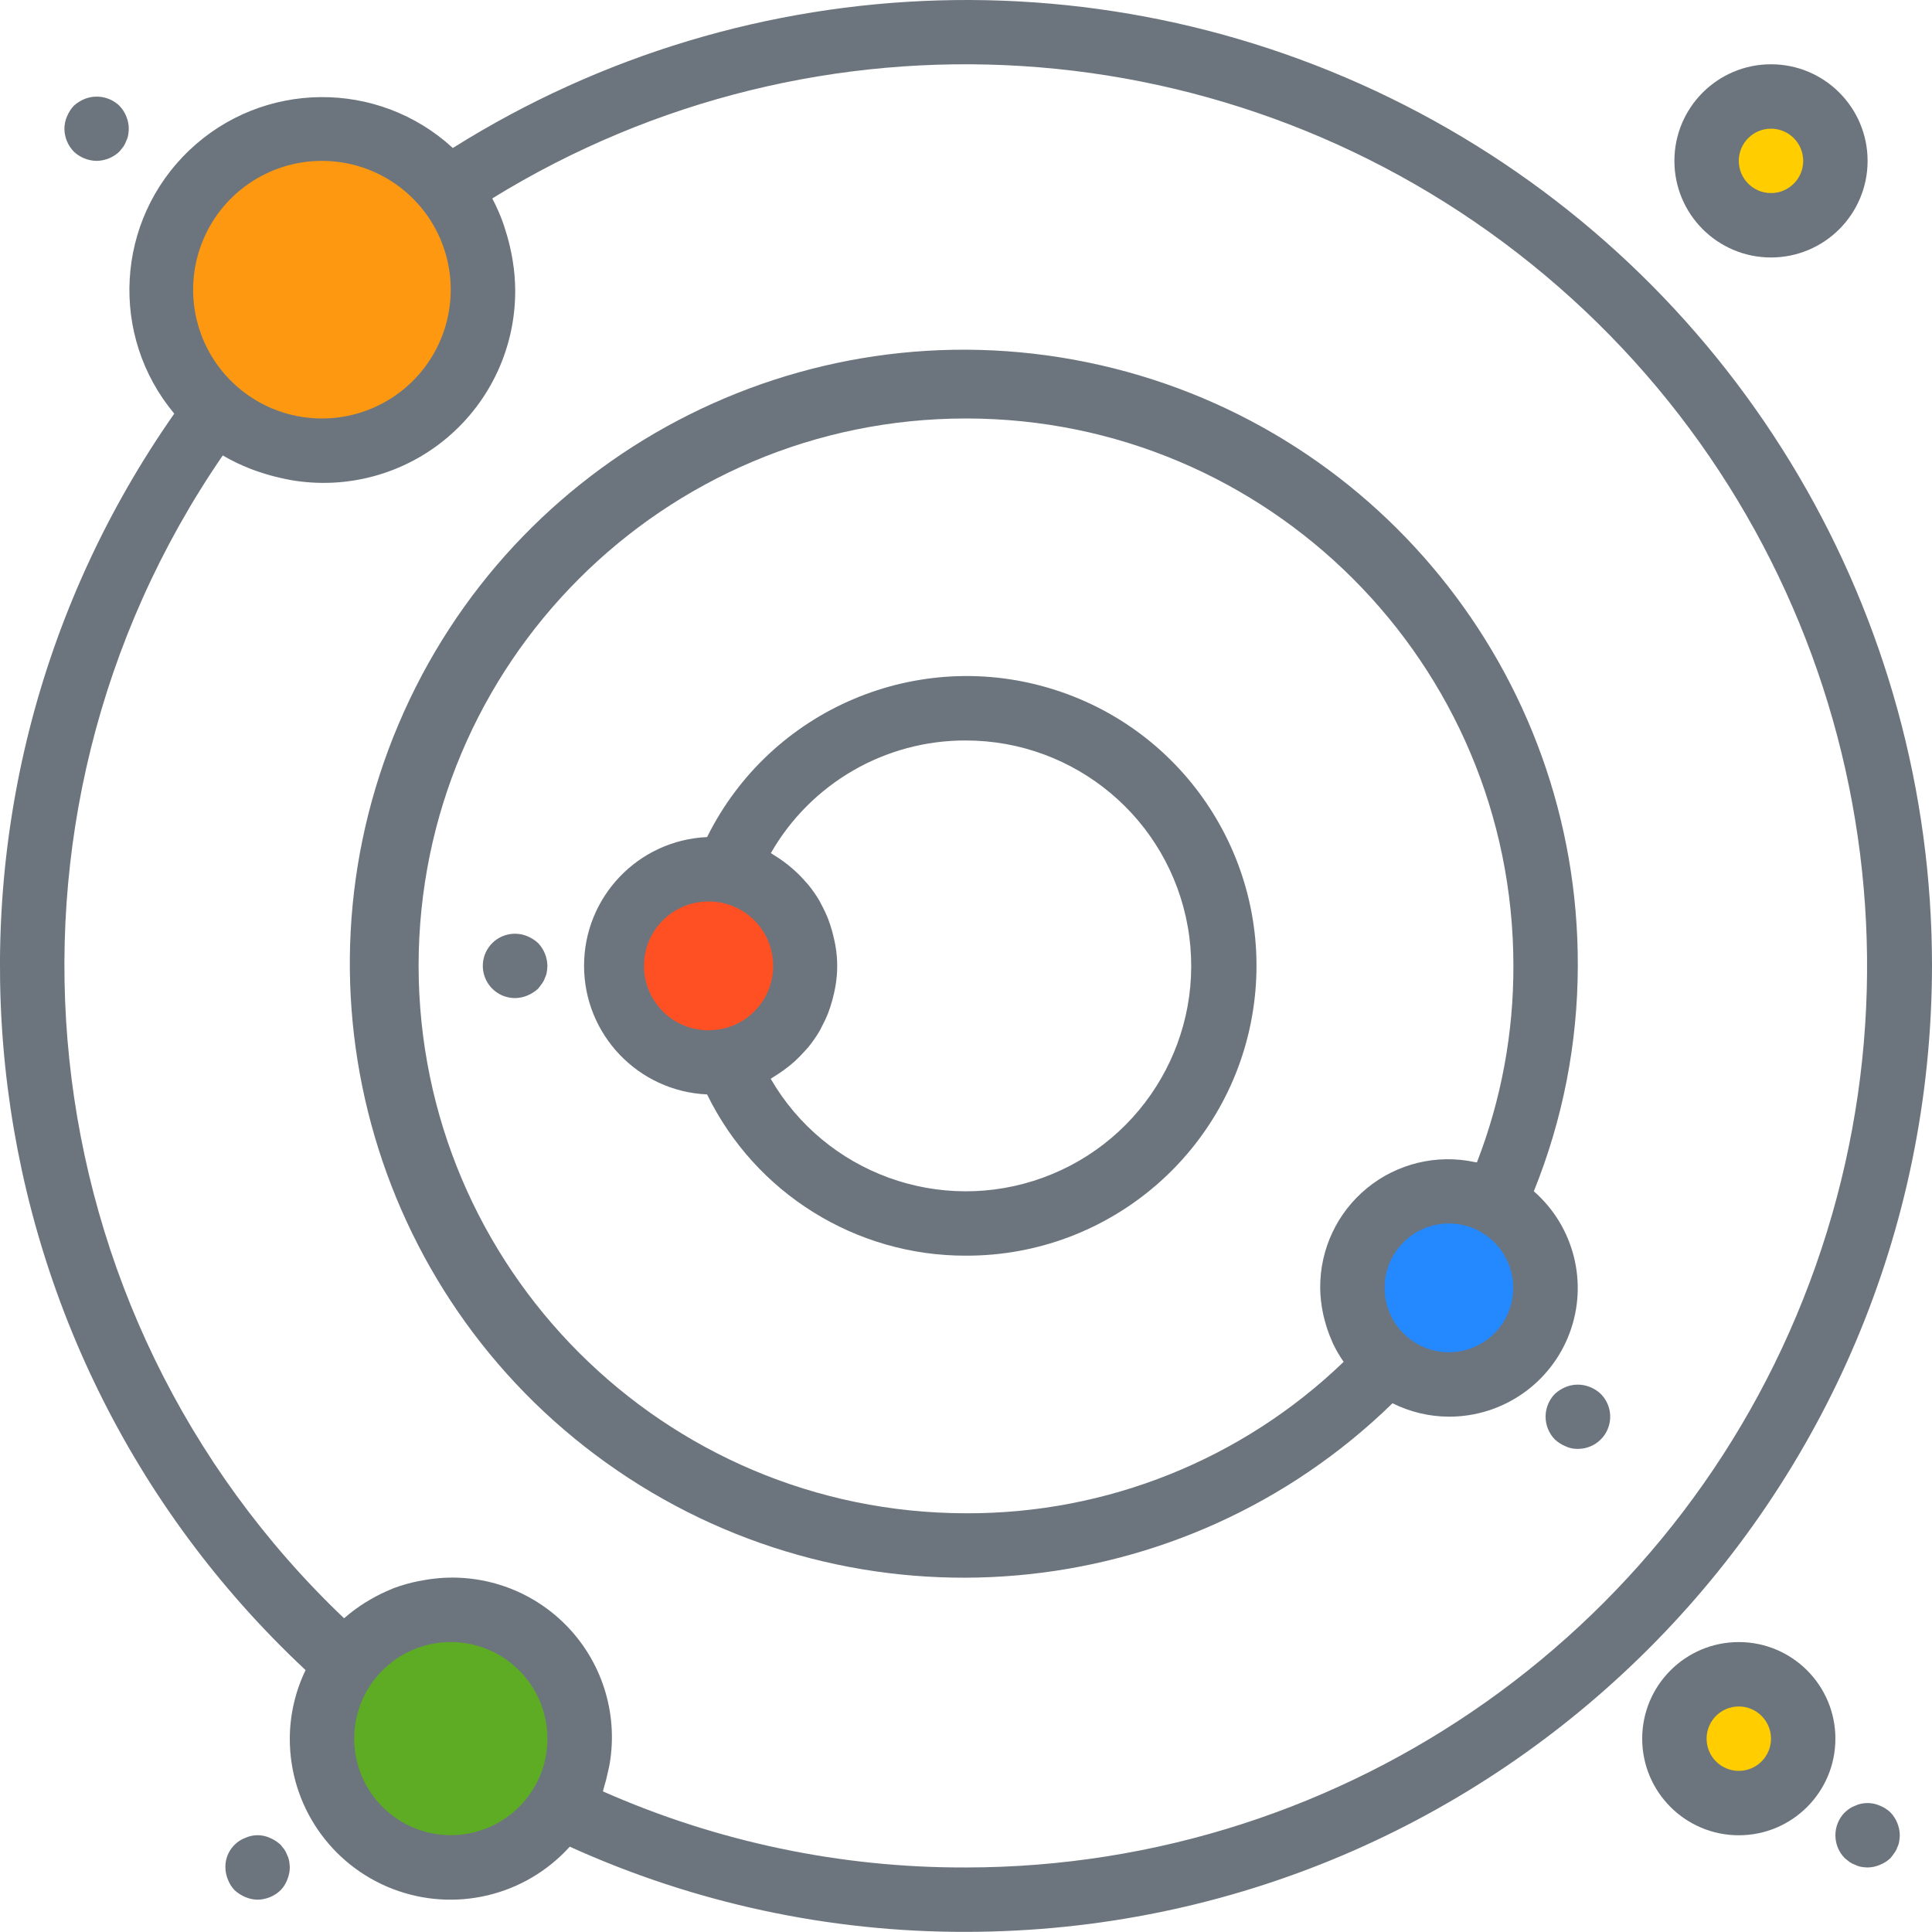
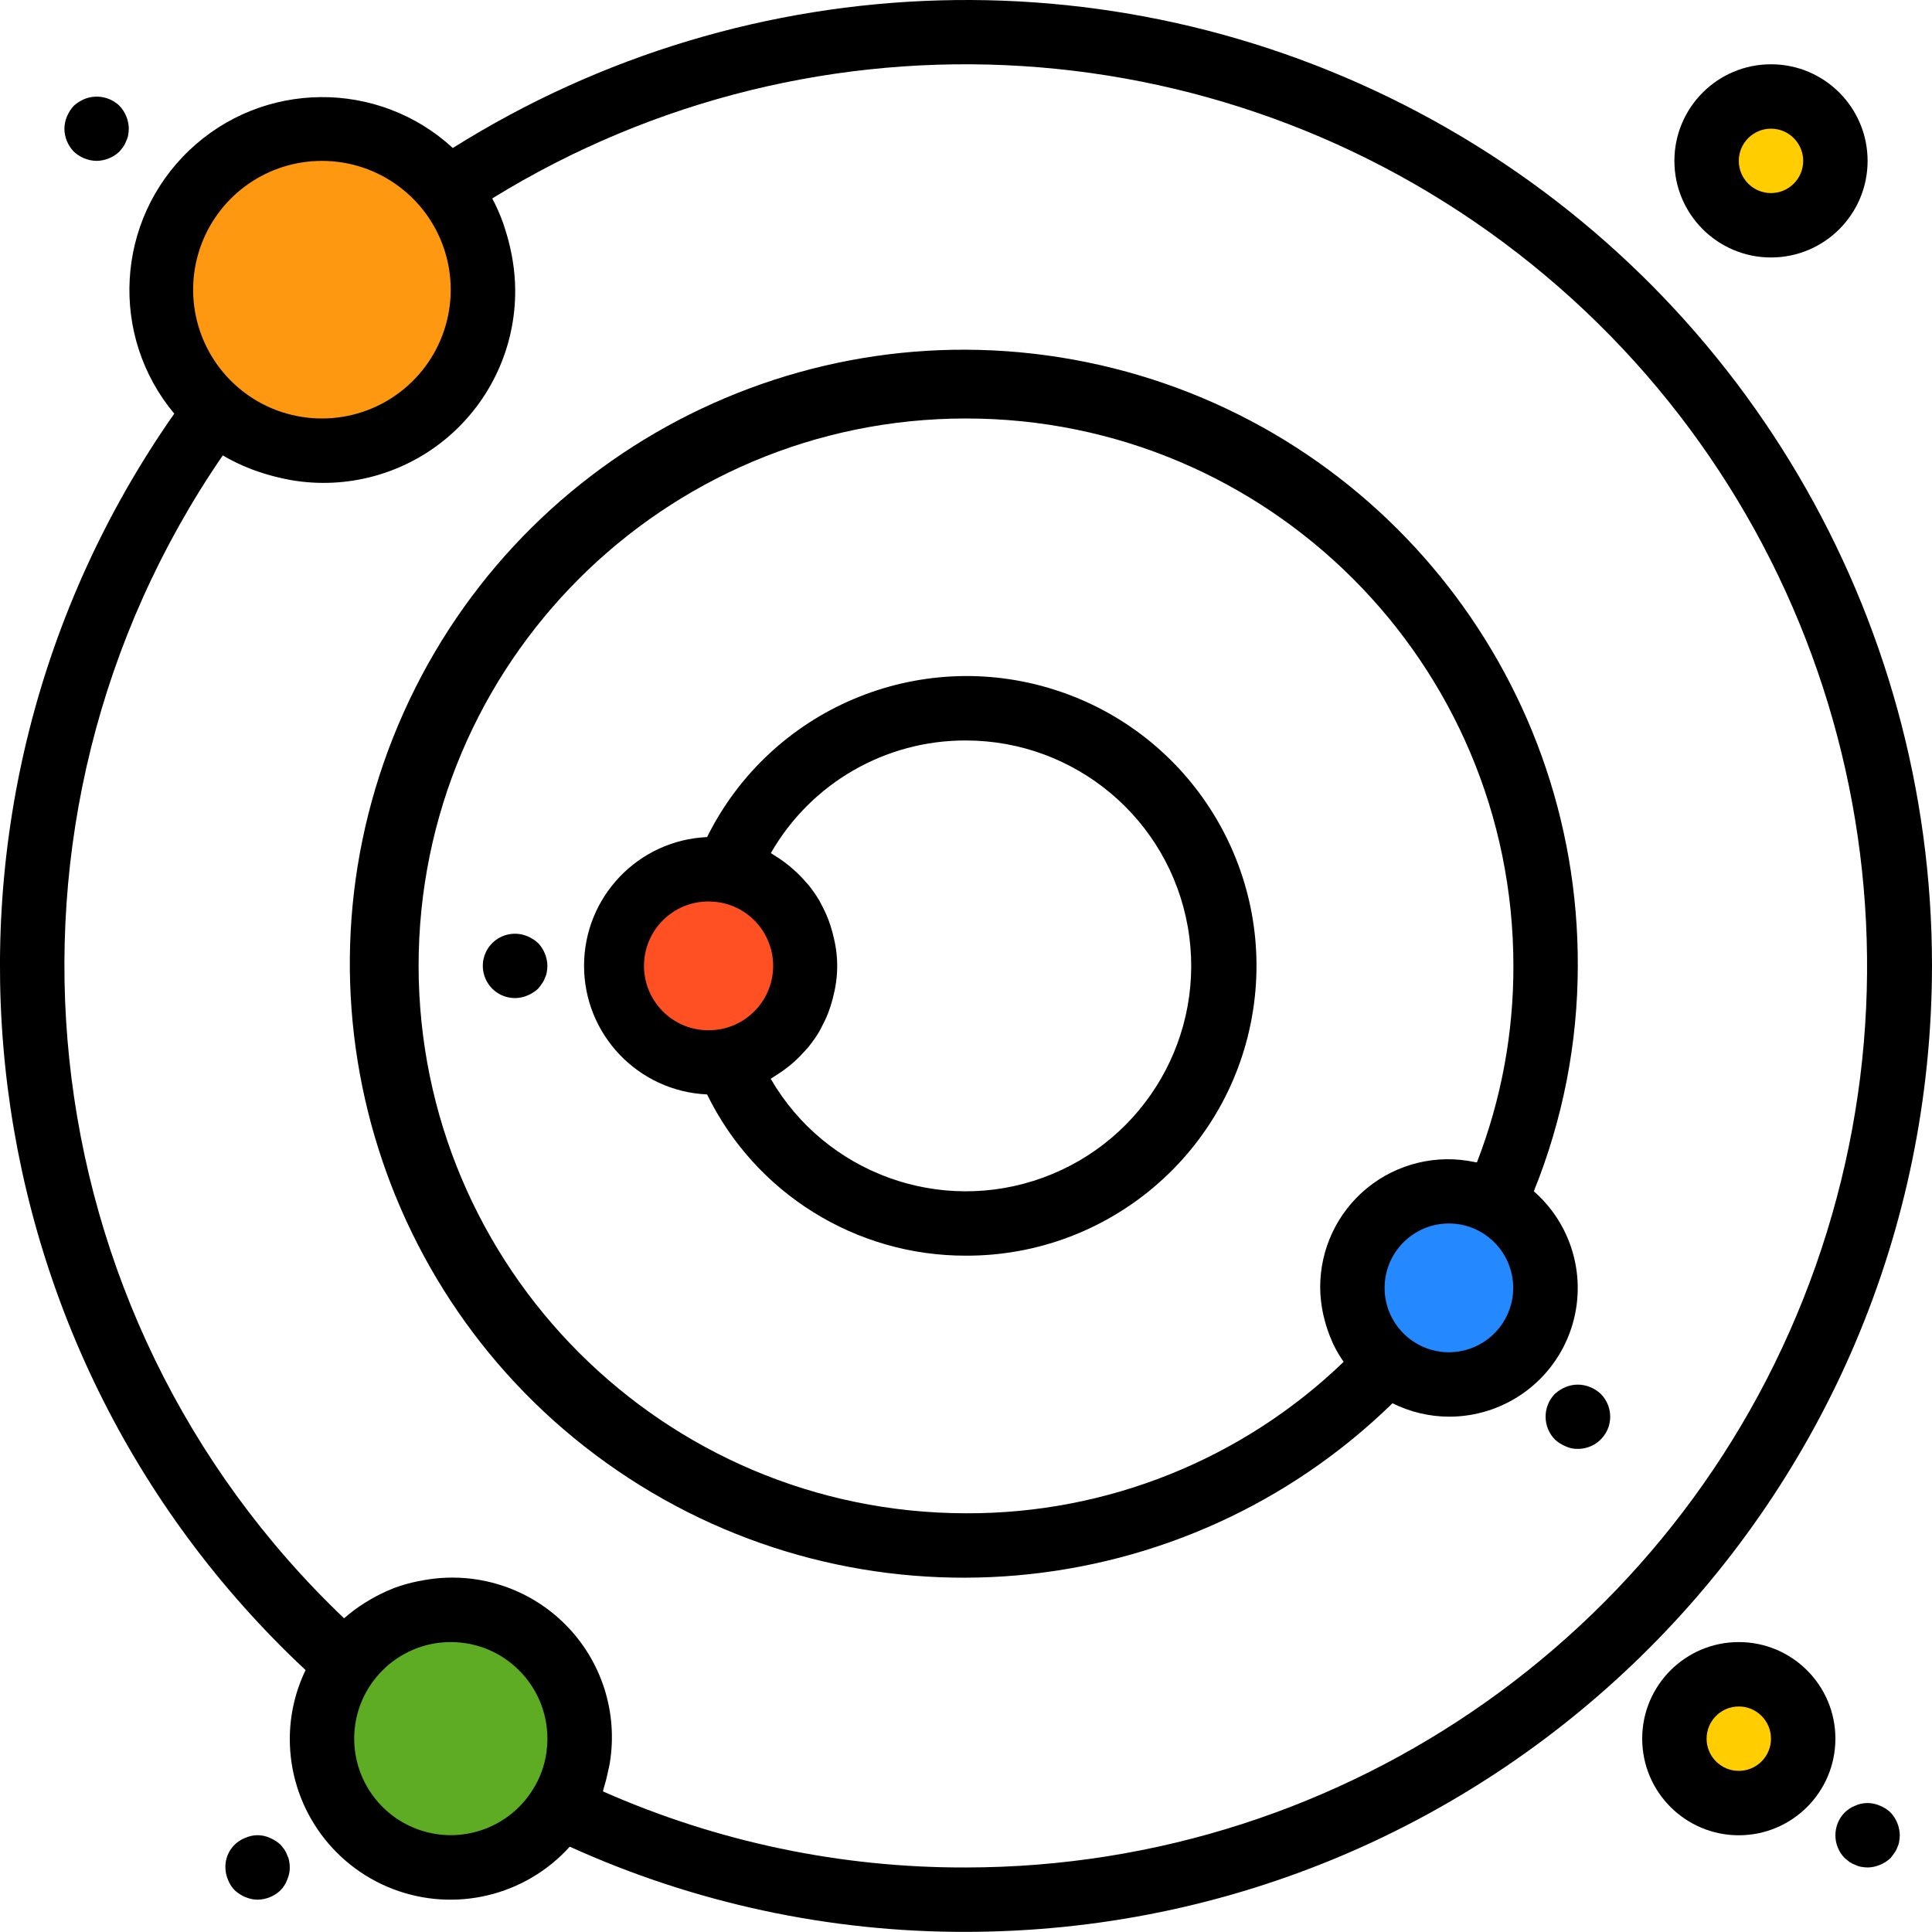
- <svg xmlns="http://www.w3.org/2000/svg" width="288" height="288">
-   <svg width="288" height="288" enable-background="new 0 0 512 512" viewBox="0 0 480.001 480">
-     <path fill="#ff5023" d="m200 239.969c.012-11.535-8.188-21.445-19.52-23.598-1.48-.258-2.977-.391-4.48-.402-13.254 0-24 10.746-24 24s10.746 24 24 24c1.504-.008 3-.145 4.48-.398 11.332-2.152 19.531-12.066 19.52-23.602zm0 0" class="colorff5023 svgShape" data-original="#ff5023" />
-     <path fill="#2488ff" d="m336 319.969c0 13.254 10.746 24 24 24s24-10.746 24-24-10.746-24-24-24c-6.375-.027-12.496 2.488-17.004 6.996-4.508 4.508-7.023 10.629-6.996 17.004zm0 0" class="color2488ff svgShape" data-original="#2488ff" />
-     <path fill="#ff9811" d="m120 71.969c0-22.09-17.906-40-40-40-22.09 0-40 17.91-40 40 0 22.094 17.91 40 40 40 10.617.027 20.809-4.176 28.316-11.684 7.508-7.508 11.711-17.699 11.684-28.316zm0 0" class="colorff9811 svgShape" data-original="#ff9811" />
-     <path fill="#ffcd00" d="m448 431.969c0 8.836-7.164 16-16 16s-16-7.164-16-16 7.164-16 16-16 16 7.164 16 16zm0 0" class="colorffcd00 svgShape" data-original="#ffcd00" />
-     <path fill="#5eac24" d="m112 399.969c-17.672 0-32 14.328-32 32 0 17.676 14.328 32 32 32 17.676 0 32-14.324 32-32 .066-8.508-3.281-16.684-9.297-22.699s-14.195-9.367-22.703-9.301zm0 0" class="color5eac24 svgShape" data-original="#5eac24" />
-     <path fill="#ffcd00" d="m456 39.969c0 8.836-7.164 16-16 16s-16-7.164-16-16 7.164-16 16-16 16 7.164 16 16zm0 0" class="colorffcd00 svgShape" data-original="#ffcd00" />
-     <g fill="#231f20" class="color231f20 svgShape">
-       <path fill="#6c757d" d="m240 311.969c35.535.086 65.816-25.77 71.305-60.875 5.492-35.109-15.453-68.973-49.32-79.738-33.863-10.77-70.52 4.781-86.312 36.613-17.098.766-30.566 14.852-30.566 31.969s13.469 31.203 30.566 31.969c12.004 24.57 36.984 40.129 64.328 40.062zm0-128c27.164.027 50.395 19.539 55.102 46.293 4.711 26.75-10.457 53.023-35.98 62.324-25.52 9.301-54.035-1.059-67.641-24.566.176-.098.328-.227.504-.328.434-.25.801-.539 1.25-.801.996-.645 1.961-1.336 2.887-2.082.422-.344.848-.695 1.254-1.062.914-.832 1.777-1.715 2.594-2.641.281-.32.574-.609.848-.938 1.027-1.262 1.961-2.598 2.793-4 .184-.309.32-.645.496-.965.617-1.145 1.168-2.32 1.648-3.531.199-.512.367-1.023.543-1.543.371-1.137.684-2.293.938-3.465.102-.512.23-1.008.309-1.527.609-3.398.609-6.879 0-10.277-.078-.504-.207-1-.309-1.504-.254-1.188-.57-2.355-.945-3.504-.168-.504-.336-1-.527-1.496-.504-1.277-1.086-2.52-1.746-3.723-.137-.246-.238-.512-.383-.758-.855-1.461-1.82-2.848-2.895-4.152-.176-.219-.371-.402-.555-.609-.926-1.086-1.934-2.105-3.008-3.047l-.871-.754c-1.109-.922-2.281-1.773-3.504-2.543-.215-.137-.414-.281-.641-.406-.223-.129-.414-.289-.641-.418 9.953-17.367 28.465-28.051 48.48-27.977zm-80 56c0-8.836 7.164-16 16-16 1.008.008 2.016.098 3.008.266 7.566 1.402 13.062 7.996 13.082 15.691.02 7.695-5.441 14.312-13 15.758-1.02.18-2.055.277-3.09.285-8.836 0-16-7.164-16-16zm0 0" class="color000 svgShape" data-original="#231f20" />
-       <path fill="#6c757d" d="m345.969 348.633c4.359 2.18 9.16 3.32 14.031 3.336 13.32.016 25.25-8.234 29.938-20.699 4.691-12.465 1.16-26.531-8.863-35.301 7.199-17.793 10.906-36.805 10.926-56 .254-72.641-50.754-135.383-121.914-149.965-71.164-14.582-142.738 23.043-171.074 89.934-28.336 66.887-5.57 144.477 54.414 185.453 59.984 40.973 140.539 33.965 192.543-16.758zm14.031-12.664c-8.836 0-16-7.164-16-16s7.164-16 16-16c2.656-.004 5.273.668 7.602 1.945 6.422 3.492 9.66 10.891 7.867 17.977-1.793 7.09-8.16 12.059-15.469 12.078zm-256-96c0-75.109 60.891-136 136-136 75.113 0 136 60.891 136 136 .047 16.691-3.023 33.238-9.055 48.801-.191 0-.402 0-.594-.062-9.406-2.008-19.215.363-26.668 6.438-7.453 6.078-11.75 15.207-11.684 24.824.023 2.133.262 4.258.703 6.344.113.555.25 1.09.387 1.602.445 1.766 1.043 3.488 1.781 5.152.129.27.211.559.336.801.754 1.559 1.625 3.059 2.617 4.48-25.191 24.266-58.848 37.762-93.824 37.621-75.074-.082-135.914-60.922-136-136zm0 0" class="color000 svgShape" data-original="#231f20" />
-       <path fill="#6c757d" d="m480 239.969c.035-87.32-47.383-167.762-123.801-210.016s-169.758-39.641-243.695 6.816c-18.582-17.086-47.234-16.824-65.504.598-18.27 17.422-19.891 46.031-3.703 65.402-68.395 97.656-54.484 230.758 32.625 312.16-2.566 5.316-3.906 11.137-3.922 17.039-.035 16.535 10.129 31.379 25.551 37.328 15.426 5.949 32.922 1.777 44.004-10.496 30.922 14.023 64.492 21.242 98.445 21.168 132.488-.148 239.852-107.512 240-240zm-400-200c14.234.008 26.75 9.418 30.715 23.086 3.965 13.672-1.574 28.316-13.594 35.938-12.02 7.625-27.629 6.391-38.305-3.023-9.984-8.805-13.473-22.871-8.762-35.32 4.707-12.453 16.633-20.688 29.945-20.68zm8 392c0-13.254 10.746-24 24-24s24 10.746 24 24c0 1.129-.078 2.258-.23 3.379-.457 3.316-1.625 6.5-3.426 9.324-5.676 9.07-16.668 13.289-26.953 10.34-10.285-2.945-17.379-12.344-17.391-23.043zm62.031 12.184c.418-1.332.762-2.684 1.035-4.055.133-.648.32-1.289.414-1.945 2.133-12.695-2.035-25.637-11.18-34.707-9.141-9.066-22.117-13.129-34.797-10.891-.512.086-1.023.176-1.535.277-2.086.414-4.133.992-6.129 1.73-.16.055-.297.145-.453.199-1.852.746-3.648 1.625-5.371 2.633-.422.246-.855.496-1.27.758-1.805 1.121-3.516 2.387-5.113 3.785l-.16.113c-79.605-75.844-92.371-198.262-30.129-288.898 2.227 1.301 4.551 2.422 6.953 3.352.711.281 1.434.516 2.152.762 1.812.617 3.656 1.129 5.527 1.535.754.16 1.488.336 2.25.465 13.914 2.426 28.188-1.457 38.957-10.59 10.773-9.137 16.934-22.582 16.816-36.707-.02-2.426-.227-4.852-.625-7.246-.102-.688-.246-1.359-.383-2.051-.363-1.828-.828-3.633-1.398-5.406-.191-.582-.352-1.184-.562-1.762-.758-2.129-1.672-4.203-2.727-6.207 80.816-49.828 184.27-43.293 258.176 16.309 73.906 59.602 102.207 159.32 70.633 248.859-31.574 89.539-116.168 149.445-211.113 149.504-31.059.102-61.793-6.34-90.199-18.902.098-.297.137-.617.23-.914zm0 0" class="color000 svgShape" data-original="#231f20" />
-       <path fill="#6c757d" d="M432 407.969c-13.254 0-24 10.746-24 24s10.746 24 24 24 24-10.746 24-24-10.746-24-24-24zm0 32c-4.418 0-8-3.582-8-8s3.582-8 8-8 8 3.582 8 8-3.582 8-8 8zm0 0M24 39.969c2.117-.031 4.148-.859 5.68-2.32l.961-1.199c.305-.445.547-.93.719-1.438.234-.457.395-.941.48-1.441.09-.531.145-1.062.16-1.602-.031-2.117-.859-4.145-2.32-5.68-2.316-2.234-5.734-2.895-8.719-1.68-.969.406-1.863.973-2.641 1.68-.707.777-1.273 1.672-1.68 2.641-.41.961-.629 1.996-.641 3.039.016 2.121.848 4.156 2.32 5.68 1.535 1.461 3.562 2.289 5.68 2.32zm0 0M131.039 232.609c-2.977-1.254-6.418-.59-8.719 1.68-2.309 2.289-3 5.746-1.754 8.75 1.246 3 4.184 4.949 7.434 4.93 1.047-.012 2.078-.23 3.039-.641.973-.402 1.863-.973 2.641-1.68.32-.398.641-.797.961-1.277.316-.41.562-.871.719-1.359.234-.457.395-.941.48-1.441.094-.527.148-1.062.16-1.602-.031-2.117-.859-4.145-2.32-5.68-.777-.707-1.668-1.273-2.641-1.68zm0 0M71.359 460.93c-.172-.512-.414-.992-.719-1.441l-.961-1.199c-.777-.707-1.668-1.273-2.641-1.68-1.93-.879-4.148-.879-6.078 0-3.047 1.152-5.035 4.102-4.961 7.359.012 1.047.23 2.078.641 3.043.367.988.941 1.887 1.68 2.637.777.707 1.672 1.277 2.641 1.68.961.41 1.996.629 3.039.641 2.117-.031 4.148-.859 5.68-2.32.742-.75 1.312-1.648 1.68-2.637.41-.965.629-1.996.641-3.043-.012-.535-.066-1.07-.16-1.598-.086-.504-.246-.988-.48-1.441zm0 0M467.039 448.609c-1.457-.641-3.078-.809-4.637-.48-.504.09-.988.25-1.441.48-.512.176-.996.418-1.441.719-.418.297-.82.617-1.199.961-3.094 3.156-3.094 8.207 0 11.359l1.199.961c.445.305.93.547 1.441.719.453.234.938.395 1.441.48.527.094 1.062.148 1.598.16 1.047-.012 2.078-.23 3.039-.641.98-.387 1.875-.957 2.641-1.68.32-.398.641-.797.961-1.277.316-.41.562-.871.719-1.359.234-.457.395-.941.48-1.441.09-.531.145-1.062.16-1.602-.031-2.117-.859-4.145-2.32-5.68-.766-.723-1.66-1.293-2.641-1.68zm0 0M388.961 344.609c-.969.406-1.863.973-2.641 1.68-3.094 3.156-3.094 8.207 0 11.359.777.707 1.672 1.277 2.641 1.68.949.449 1.992.668 3.039.641 3.25.02 6.191-1.93 7.438-4.93 1.246-3.004.551-6.461-1.758-8.75-.766-.723-1.66-1.293-2.641-1.68-1.945-.801-4.129-.801-6.078 0zm0 0M440 63.969c13.254 0 24-10.746 24-24s-10.746-24-24-24-24 10.746-24 24 10.746 24 24 24zm0-32c4.418 0 8 3.582 8 8s-3.582 8-8 8-8-3.582-8-8 3.582-8 8-8zm0 0" class="color000 svgShape" data-original="#231f20" />
+ <svg xmlns="http://www.w3.org/2000/svg" id="svg44" class="" xml:space="preserve" style="enable-background:new 0 0 512 512" viewBox="0 0 480.001 480" y="0" x="0" height="512" width="512" version="1.1">
+   <defs id="defs48" />
+   <g id="g42">
+     <path id="path2" class="" style="" data-original="#ff5023" fill="#ff5023" d="m200 239.969c.012-11.535-8.188-21.445-19.52-23.598-1.48-.258-2.977-.391-4.48-.402-13.254 0-24 10.746-24 24s10.746 24 24 24c1.504-.008 3-.145 4.48-.398 11.332-2.152 19.531-12.066 19.52-23.602zm0 0" />
+     <path id="path10" class="" style="" data-original="#2488ff" fill="#2488ff" d="m336 319.969c0 13.254 10.746 24 24 24s24-10.746 24-24-10.746-24-24-24c-6.375-.027-12.496 2.488-17.004 6.996-4.508 4.508-7.023 10.629-6.996 17.004zm0 0" />
+     <path id="path12" class="" style="" data-original="#ff9811" fill="#ff9811" d="m120 71.969c0-22.09-17.906-40-40-40-22.09 0-40 17.91-40 40 0 22.094 17.91 40 40 40 10.617.027 20.809-4.176 28.316-11.684 7.508-7.508 11.711-17.699 11.684-28.316zm0 0" />
+     <path id="path14" style="" data-original="#ffcd00" fill="#ffcd00" d="m448 431.969c0 8.836-7.164 16-16 16s-16-7.164-16-16 7.164-16 16-16 16 7.164 16 16zm0 0" />
+     <path id="path16" class="" style="" data-original="#5eac24" fill="#5eac24" d="m112 399.969c-17.672 0-32 14.328-32 32 0 17.676 14.328 32 32 32 17.676 0 32-14.324 32-32 .066-8.508-3.281-16.684-9.297-22.699s-14.195-9.367-22.703-9.301zm0 0" />
+     <path id="path18" style="" data-original="#ffcd00" fill="#ffcd00" d="m456 39.969c0 8.836-7.164 16-16 16s-16-7.164-16-16 7.164-16 16-16 16 7.164 16 16zm0 0" />
+     <g id="g40" fill="#000000">
+       <path id="path20" class="" style="" data-original="#000000" fill="#000000" d="m240 311.969c35.535.086 65.816-25.77 71.305-60.875 5.492-35.109-15.453-68.973-49.32-79.738-33.863-10.77-70.52 4.781-86.312 36.613-17.098.766-30.566 14.852-30.566 31.969s13.469 31.203 30.566 31.969c12.004 24.57 36.984 40.129 64.328 40.062zm0-128c27.164.027 50.395 19.539 55.102 46.293 4.711 26.75-10.457 53.023-35.98 62.324-25.52 9.301-54.035-1.059-67.641-24.566.176-.098.328-.227.504-.328.434-.25.801-.539 1.25-.801.996-.645 1.961-1.336 2.887-2.082.422-.344.848-.695 1.254-1.062.914-.832 1.777-1.715 2.594-2.641.281-.32.574-.609.848-.938 1.027-1.262 1.961-2.598 2.793-4 .184-.309.32-.645.496-.965.617-1.145 1.168-2.32 1.648-3.531.199-.512.367-1.023.543-1.543.371-1.137.684-2.293.938-3.465.102-.512.23-1.008.309-1.527.609-3.398.609-6.879 0-10.277-.078-.504-.207-1-.309-1.504-.254-1.188-.57-2.355-.945-3.504-.168-.504-.336-1-.527-1.496-.504-1.277-1.086-2.52-1.746-3.723-.137-.246-.238-.512-.383-.758-.855-1.461-1.82-2.848-2.895-4.152-.176-.219-.371-.402-.555-.609-.926-1.086-1.934-2.105-3.008-3.047l-.871-.754c-1.109-.922-2.281-1.773-3.504-2.543-.215-.137-.414-.281-.641-.406-.223-.129-.414-.289-.641-.418 9.953-17.367 28.465-28.051 48.48-27.977zm-80 56c0-8.836 7.164-16 16-16 1.008.008 2.016.098 3.008.266 7.566 1.402 13.062 7.996 13.082 15.691.02 7.695-5.441 14.312-13 15.758-1.02.18-2.055.277-3.09.285-8.836 0-16-7.164-16-16zm0 0" />
+       <path id="path22" class="" style="" data-original="#000000" fill="#000000" d="m345.969 348.633c4.359 2.18 9.16 3.32 14.031 3.336 13.32.016 25.25-8.234 29.938-20.699 4.691-12.465 1.16-26.531-8.863-35.301 7.199-17.793 10.906-36.805 10.926-56 .254-72.641-50.754-135.383-121.914-149.965-71.164-14.582-142.738 23.043-171.074 89.934-28.336 66.887-5.57 144.477 54.414 185.453 59.984 40.973 140.539 33.965 192.543-16.758zm14.031-12.664c-8.836 0-16-7.164-16-16s7.164-16 16-16c2.656-.004 5.273.668 7.602 1.945 6.422 3.492 9.66 10.891 7.867 17.977-1.793 7.09-8.16 12.059-15.469 12.078zm-256-96c0-75.109 60.891-136 136-136 75.113 0 136 60.891 136 136 .047 16.691-3.023 33.238-9.055 48.801-.191 0-.402 0-.594-.062-9.406-2.008-19.215.363-26.668 6.438-7.453 6.078-11.75 15.207-11.684 24.824.023 2.133.262 4.258.703 6.344.113.555.25 1.09.387 1.602.445 1.766 1.043 3.488 1.781 5.152.129.27.211.559.336.801.754 1.559 1.625 3.059 2.617 4.48-25.191 24.266-58.848 37.762-93.824 37.621-75.074-.082-135.914-60.922-136-136zm0 0" />
+       <path id="path24" class="" style="" data-original="#000000" fill="#000000" d="m480 239.969c.035-87.32-47.383-167.762-123.801-210.016s-169.758-39.641-243.695 6.816c-18.582-17.086-47.234-16.824-65.504.598-18.27 17.422-19.891 46.031-3.703 65.402-68.395 97.656-54.484 230.758 32.625 312.16-2.566 5.316-3.906 11.137-3.922 17.039-.035 16.535 10.129 31.379 25.551 37.328 15.426 5.949 32.922 1.777 44.004-10.496 30.922 14.023 64.492 21.242 98.445 21.168 132.488-.148 239.852-107.512 240-240zm-400-200c14.234.008 26.75 9.418 30.715 23.086 3.965 13.672-1.574 28.316-13.594 35.938-12.02 7.625-27.629 6.391-38.305-3.023-9.984-8.805-13.473-22.871-8.762-35.32 4.707-12.453 16.633-20.688 29.945-20.68zm8 392c0-13.254 10.746-24 24-24s24 10.746 24 24c0 1.129-.078 2.258-.23 3.379-.457 3.316-1.625 6.5-3.426 9.324-5.676 9.07-16.668 13.289-26.953 10.34-10.285-2.945-17.379-12.344-17.391-23.043zm62.031 12.184c.418-1.332.762-2.684 1.035-4.055.133-.648.32-1.289.414-1.945 2.133-12.695-2.035-25.637-11.18-34.707-9.141-9.066-22.117-13.129-34.797-10.891-.512.086-1.023.176-1.535.277-2.086.414-4.133.992-6.129 1.73-.16.055-.297.145-.453.199-1.852.746-3.648 1.625-5.371 2.633-.422.246-.855.496-1.27.758-1.805 1.121-3.516 2.387-5.113 3.785l-.16.113c-79.605-75.844-92.371-198.262-30.129-288.898 2.227 1.301 4.551 2.422 6.953 3.352.711.281 1.434.516 2.152.762 1.812.617 3.656 1.129 5.527 1.535.754.16 1.488.336 2.25.465 13.914 2.426 28.188-1.457 38.957-10.59 10.773-9.137 16.934-22.582 16.816-36.707-.02-2.426-.227-4.852-.625-7.246-.102-.688-.246-1.359-.383-2.051-.363-1.828-.828-3.633-1.398-5.406-.191-.582-.352-1.184-.562-1.762-.758-2.129-1.672-4.203-2.727-6.207 80.816-49.828 184.27-43.293 258.176 16.309 73.906 59.602 102.207 159.32 70.633 248.859-31.574 89.539-116.168 149.445-211.113 149.504-31.059.102-61.793-6.34-90.199-18.902.098-.297.137-.617.23-.914zm0 0" />
+       <path id="path26" class="" style="" data-original="#000000" fill="#000000" d="m432 407.969c-13.254 0-24 10.746-24 24s10.746 24 24 24 24-10.746 24-24-10.746-24-24-24zm0 32c-4.418 0-8-3.582-8-8s3.582-8 8-8 8 3.582 8 8-3.582 8-8 8zm0 0" />
+       <path id="path28" class="" style="" data-original="#000000" fill="#000000" d="m24 39.969c2.117-.031 4.148-.859 5.68-2.32l.961-1.199c.305-.445.547-.93.719-1.438.234-.457.395-.941.48-1.441.09-.531.145-1.062.16-1.602-.031-2.117-.859-4.145-2.32-5.68-2.316-2.234-5.734-2.895-8.719-1.68-.969.406-1.863.973-2.641 1.68-.707.777-1.273 1.672-1.68 2.641-.41.961-.629 1.996-.641 3.039.016 2.121.848 4.156 2.32 5.68 1.535 1.461 3.562 2.289 5.68 2.32zm0 0" />
+       <path id="path30" class="" style="" data-original="#000000" fill="#000000" d="m131.039 232.609c-2.977-1.254-6.418-.59-8.719 1.68-2.309 2.289-3 5.746-1.754 8.75 1.246 3 4.184 4.949 7.434 4.93 1.047-.012 2.078-.23 3.039-.641.973-.402 1.863-.973 2.641-1.68.32-.398.641-.797.961-1.277.316-.41.562-.871.719-1.359.234-.457.395-.941.48-1.441.094-.527.148-1.062.16-1.602-.031-2.117-.859-4.145-2.32-5.68-.777-.707-1.668-1.273-2.641-1.68zm0 0" />
+       <path id="path32" class="" style="" data-original="#000000" fill="#000000" d="m71.359 460.93c-.172-.512-.414-.992-.719-1.441l-.961-1.199c-.777-.707-1.668-1.273-2.641-1.68-1.93-.879-4.148-.879-6.078 0-3.047 1.152-5.035 4.102-4.961 7.359.012 1.047.23 2.078.641 3.043.367.988.941 1.887 1.68 2.637.777.707 1.672 1.277 2.641 1.68.961.41 1.996.629 3.039.641 2.117-.031 4.148-.859 5.68-2.32.742-.75 1.312-1.648 1.68-2.637.41-.965.629-1.996.641-3.043-.012-.535-.066-1.07-.16-1.598-.086-.504-.246-.988-.48-1.441zm0 0" />
+       <path id="path34" class="" style="" data-original="#000000" fill="#000000" d="m467.039 448.609c-1.457-.641-3.078-.809-4.637-.48-.504.09-.988.25-1.441.48-.512.176-.996.418-1.441.719-.418.297-.82.617-1.199.961-3.094 3.156-3.094 8.207 0 11.359l1.199.961c.445.305.93.547 1.441.719.453.234.938.395 1.441.48.527.094 1.062.148 1.598.16 1.047-.012 2.078-.23 3.039-.641.98-.387 1.875-.957 2.641-1.68.32-.398.641-.797.961-1.277.316-.41.562-.871.719-1.359.234-.457.395-.941.48-1.441.09-.531.145-1.062.16-1.602-.031-2.117-.859-4.145-2.32-5.68-.766-.723-1.66-1.293-2.641-1.68zm0 0" />
+       <path id="path36" class="" style="" data-original="#000000" fill="#000000" d="m388.961 344.609c-.969.406-1.863.973-2.641 1.68-3.094 3.156-3.094 8.207 0 11.359.777.707 1.672 1.277 2.641 1.68.949.449 1.992.668 3.039.641 3.25.02 6.191-1.93 7.438-4.93 1.246-3.004.551-6.461-1.758-8.75-.766-.723-1.66-1.293-2.641-1.68-1.945-.801-4.129-.801-6.078 0zm0 0" />
+       <path id="path38" class="" style="" data-original="#000000" fill="#000000" d="m440 63.969c13.254 0 24-10.746 24-24s-10.746-24-24-24-24 10.746-24 24 10.746 24 24 24zm0-32c4.418 0 8 3.582 8 8s-3.582 8-8 8-8-3.582-8-8 3.582-8 8-8zm0 0" />
    </g>
-     <path fill="none" d="m 242.633,494.249 c -20.828,-1.142 -41.968,-5.195 -61.831,-11.854 -8.924,-2.992 -19.827,-7.259 -20.13,-7.879 -0.078,-0.16 0.323,-2.872 0.891,-6.028 1.798,-9.985 0.593,-18.485 -3.924,-27.679 -3.34,-6.799 -10.833,-14.406 -17.613,-17.882 -7.036,-3.607 -12.61,-4.954 -20.308,-4.907 -9.922,0.061 -18.769,2.945 -26.027,8.485 l -2.695,2.057 -6.969,-7.389 C 75.145,411.757 67.961,403.091 61.491,393.988 19.745,335.261 6.784,260.266 26.416,191.045 c 6.49,-22.882 16.214,-44.353 29.187,-64.448 l 3.438,-5.325 4.225,1.952 c 7.666,3.542 12.928,4.624 22.454,4.617 9.716,-0.007 13.718,-0.829 21.412,-4.397 22.472,-10.42 33.963,-34.611 28.027,-59.002 -0.631,-2.593 -1.814,-6.222 -2.628,-8.063 -0.814,-1.841 -1.481,-3.436 -1.481,-3.544 0,-0.451 10.602,-6.406 18.017,-10.121 26.451,-13.251 54.462,-21.292 85.139,-24.442 8.988,-0.923 34.102,-0.95 42.715,-0.046 28.424,2.982 51.952,9.135 76.131,19.91 57.065,25.43 101.681,72.13 124.857,130.69 10.504,26.542 15.576,52.216 16.19,81.954 0.348,16.892 -0.112,25.251 -2.193,39.798 -4.83,33.761 -18.246,68.732 -37.345,97.344 -38.813,58.145 -100.184,96.056 -169.794,104.887 -7.338,0.931 -25.662,2.078 -31.092,1.947 -1.758,-0.043 -6.727,-0.271 -11.042,-0.508 z m 35.918,-77.492 c 26.557,-4.072 52.525,-14.635 73.07,-29.723 4.754,-3.492 13.904,-11.12 15.851,-13.216 l 1.343,-1.445 4.178,1.497 c 5.474,1.962 15.678,2.193 20.741,0.469 6.333,-2.156 10.859,-4.976 15.025,-9.362 6.479,-6.821 9.383,-14.166 9.383,-23.73 0,-8.746 -2.507,-15.662 -8.123,-22.41 l -2.927,-3.518 2.577,-7.522 c 3.057,-8.924 5.07,-16.891 6.773,-26.807 1.777,-10.341 2.223,-33.082 0.868,-44.244 -3.614,-29.776 -14.122,-55.922 -32.2,-80.123 -6.584,-8.815 -22.16,-24.401 -30.895,-30.916 -24.219,-18.064 -50.729,-28.716 -79.986,-32.138 -9.643,-1.128 -27.979,-1.128 -37.621,0 -47.777,5.589 -90.223,31.589 -116.984,71.66 -12.654,18.947 -21.848,42.868 -25.507,66.363 -1.271,8.164 -1.783,31.017 -0.886,39.581 6.898,65.88 50.29,119.442 113.08,139.584 9.744,3.126 20.921,5.433 33.998,7.02 4.922,0.597 32.49,-0.138 38.242,-1.02 z m 143.639,-33.628 c 8.16,-4.184 5.154,-16.261 -4.047,-16.261 -9.189,0 -12.177,11.955 -4.061,16.247 3.141,1.661 4.891,1.664 8.108,0.015 z" transform="scale(.9375)" />
-     <path fill="none" d="m 242.633,494.249 c -20.828,-1.142 -41.968,-5.195 -61.831,-11.854 -8.924,-2.992 -19.827,-7.259 -20.13,-7.879 -0.078,-0.16 0.323,-2.872 0.891,-6.028 1.798,-9.985 0.593,-18.485 -3.924,-27.679 -3.34,-6.799 -10.833,-14.406 -17.613,-17.882 -7.036,-3.607 -12.61,-4.954 -20.308,-4.907 -9.922,0.061 -18.769,2.945 -26.027,8.485 l -2.695,2.057 -6.969,-7.389 C 75.145,411.757 67.961,403.091 61.491,393.988 19.745,335.261 6.784,260.266 26.416,191.045 c 6.49,-22.882 16.214,-44.353 29.187,-64.448 l 3.438,-5.325 4.225,1.952 c 7.666,3.542 12.928,4.624 22.454,4.617 9.716,-0.007 13.718,-0.829 21.412,-4.397 22.472,-10.42 33.963,-34.611 28.027,-59.002 -0.631,-2.593 -1.814,-6.222 -2.628,-8.063 -0.814,-1.841 -1.481,-3.436 -1.481,-3.544 0,-0.451 10.602,-6.406 18.017,-10.121 26.451,-13.251 54.462,-21.292 85.139,-24.442 8.988,-0.923 34.102,-0.95 42.715,-0.046 28.424,2.982 51.952,9.135 76.131,19.91 57.065,25.43 101.681,72.13 124.857,130.69 10.504,26.542 15.576,52.216 16.19,81.954 0.348,16.892 -0.112,25.251 -2.193,39.798 -4.83,33.761 -18.246,68.732 -37.345,97.344 -38.813,58.145 -100.184,96.056 -169.794,104.887 -7.338,0.931 -25.662,2.078 -31.092,1.947 -1.758,-0.043 -6.727,-0.271 -11.042,-0.508 z m 35.918,-77.492 c 26.557,-4.072 52.525,-14.635 73.07,-29.723 4.754,-3.492 13.904,-11.12 15.851,-13.216 l 1.343,-1.445 4.178,1.497 c 5.474,1.962 15.678,2.193 20.741,0.469 6.333,-2.156 10.859,-4.976 15.025,-9.362 6.479,-6.821 9.383,-14.166 9.383,-23.73 0,-8.746 -2.507,-15.662 -8.123,-22.41 l -2.927,-3.518 2.577,-7.522 c 3.057,-8.924 5.07,-16.891 6.773,-26.807 1.777,-10.341 2.223,-33.082 0.868,-44.244 -3.614,-29.776 -14.122,-55.922 -32.2,-80.123 -6.584,-8.815 -22.16,-24.401 -30.895,-30.916 -24.219,-18.064 -50.729,-28.716 -79.986,-32.138 -9.643,-1.128 -27.979,-1.128 -37.621,0 -47.777,5.589 -90.223,31.589 -116.984,71.66 -12.654,18.947 -21.848,42.868 -25.507,66.363 -1.271,8.164 -1.783,31.017 -0.886,39.581 6.898,65.88 50.29,119.442 113.08,139.584 9.744,3.126 20.921,5.433 33.998,7.02 4.922,0.597 32.49,-0.138 38.242,-1.02 z m 143.639,-33.628 c 8.16,-4.184 5.154,-16.261 -4.047,-16.261 -9.189,0 -12.177,11.955 -4.061,16.247 3.141,1.661 4.891,1.664 8.108,0.015 z" transform="scale(.9375)" />
-   </svg>
+   </g>
+   <path style="fill:none;stroke-width:0.581" d="m 242.633,494.249 c -20.828,-1.142 -41.968,-5.195 -61.831,-11.854 -8.924,-2.992 -19.827,-7.259 -20.13,-7.879 -0.078,-0.16 0.323,-2.872 0.891,-6.028 1.798,-9.985 0.593,-18.485 -3.924,-27.679 -3.34,-6.799 -10.833,-14.406 -17.613,-17.882 -7.036,-3.607 -12.61,-4.954 -20.308,-4.907 -9.922,0.061 -18.769,2.945 -26.027,8.485 l -2.695,2.057 -6.969,-7.389 C 75.145,411.757 67.961,403.091 61.491,393.988 19.745,335.261 6.784,260.266 26.416,191.045 c 6.49,-22.882 16.214,-44.353 29.187,-64.448 l 3.438,-5.325 4.225,1.952 c 7.666,3.542 12.928,4.624 22.454,4.617 9.716,-0.007 13.718,-0.829 21.412,-4.397 22.472,-10.42 33.963,-34.611 28.027,-59.002 -0.631,-2.593 -1.814,-6.222 -2.628,-8.063 -0.814,-1.841 -1.481,-3.436 -1.481,-3.544 0,-0.451 10.602,-6.406 18.017,-10.121 26.451,-13.251 54.462,-21.292 85.139,-24.442 8.988,-0.923 34.102,-0.95 42.715,-0.046 28.424,2.982 51.952,9.135 76.131,19.91 57.065,25.43 101.681,72.13 124.857,130.69 10.504,26.542 15.576,52.216 16.19,81.954 0.348,16.892 -0.112,25.251 -2.193,39.798 -4.83,33.761 -18.246,68.732 -37.345,97.344 -38.813,58.145 -100.184,96.056 -169.794,104.887 -7.338,0.931 -25.662,2.078 -31.092,1.947 -1.758,-0.043 -6.727,-0.271 -11.042,-0.508 z m 35.918,-77.492 c 26.557,-4.072 52.525,-14.635 73.07,-29.723 4.754,-3.492 13.904,-11.12 15.851,-13.216 l 1.343,-1.445 4.178,1.497 c 5.474,1.962 15.678,2.193 20.741,0.469 6.333,-2.156 10.859,-4.976 15.025,-9.362 6.479,-6.821 9.383,-14.166 9.383,-23.73 0,-8.746 -2.507,-15.662 -8.123,-22.41 l -2.927,-3.518 2.577,-7.522 c 3.057,-8.924 5.07,-16.891 6.773,-26.807 1.777,-10.341 2.223,-33.082 0.868,-44.244 -3.614,-29.776 -14.122,-55.922 -32.2,-80.123 -6.584,-8.815 -22.16,-24.401 -30.895,-30.916 -24.219,-18.064 -50.729,-28.716 -79.986,-32.138 -9.643,-1.128 -27.979,-1.128 -37.621,0 -47.777,5.589 -90.223,31.589 -116.984,71.66 -12.654,18.947 -21.848,42.868 -25.507,66.363 -1.271,8.164 -1.783,31.017 -0.886,39.581 6.898,65.88 50.29,119.442 113.08,139.584 9.744,3.126 20.921,5.433 33.998,7.02 4.922,0.597 32.49,-0.138 38.242,-1.02 z m 143.639,-33.628 c 8.16,-4.184 5.154,-16.261 -4.047,-16.261 -9.189,0 -12.177,11.955 -4.061,16.247 3.141,1.661 4.891,1.664 8.108,0.015 z" id="path400" transform="matrix(0.9375016,0,0,0.9375016,0,-4.2e-4)" />
+   <path style="fill:none;stroke-width:0.581" d="m 242.633,494.249 c -20.828,-1.142 -41.968,-5.195 -61.831,-11.854 -8.924,-2.992 -19.827,-7.259 -20.13,-7.879 -0.078,-0.16 0.323,-2.872 0.891,-6.028 1.798,-9.985 0.593,-18.485 -3.924,-27.679 -3.34,-6.799 -10.833,-14.406 -17.613,-17.882 -7.036,-3.607 -12.61,-4.954 -20.308,-4.907 -9.922,0.061 -18.769,2.945 -26.027,8.485 l -2.695,2.057 -6.969,-7.389 C 75.145,411.757 67.961,403.091 61.491,393.988 19.745,335.261 6.784,260.266 26.416,191.045 c 6.49,-22.882 16.214,-44.353 29.187,-64.448 l 3.438,-5.325 4.225,1.952 c 7.666,3.542 12.928,4.624 22.454,4.617 9.716,-0.007 13.718,-0.829 21.412,-4.397 22.472,-10.42 33.963,-34.611 28.027,-59.002 -0.631,-2.593 -1.814,-6.222 -2.628,-8.063 -0.814,-1.841 -1.481,-3.436 -1.481,-3.544 0,-0.451 10.602,-6.406 18.017,-10.121 26.451,-13.251 54.462,-21.292 85.139,-24.442 8.988,-0.923 34.102,-0.95 42.715,-0.046 28.424,2.982 51.952,9.135 76.131,19.91 57.065,25.43 101.681,72.13 124.857,130.69 10.504,26.542 15.576,52.216 16.19,81.954 0.348,16.892 -0.112,25.251 -2.193,39.798 -4.83,33.761 -18.246,68.732 -37.345,97.344 -38.813,58.145 -100.184,96.056 -169.794,104.887 -7.338,0.931 -25.662,2.078 -31.092,1.947 -1.758,-0.043 -6.727,-0.271 -11.042,-0.508 z m 35.918,-77.492 c 26.557,-4.072 52.525,-14.635 73.07,-29.723 4.754,-3.492 13.904,-11.12 15.851,-13.216 l 1.343,-1.445 4.178,1.497 c 5.474,1.962 15.678,2.193 20.741,0.469 6.333,-2.156 10.859,-4.976 15.025,-9.362 6.479,-6.821 9.383,-14.166 9.383,-23.73 0,-8.746 -2.507,-15.662 -8.123,-22.41 l -2.927,-3.518 2.577,-7.522 c 3.057,-8.924 5.07,-16.891 6.773,-26.807 1.777,-10.341 2.223,-33.082 0.868,-44.244 -3.614,-29.776 -14.122,-55.922 -32.2,-80.123 -6.584,-8.815 -22.16,-24.401 -30.895,-30.916 -24.219,-18.064 -50.729,-28.716 -79.986,-32.138 -9.643,-1.128 -27.979,-1.128 -37.621,0 -47.777,5.589 -90.223,31.589 -116.984,71.66 -12.654,18.947 -21.848,42.868 -25.507,66.363 -1.271,8.164 -1.783,31.017 -0.886,39.581 6.898,65.88 50.29,119.442 113.08,139.584 9.744,3.126 20.921,5.433 33.998,7.02 4.922,0.597 32.49,-0.138 38.242,-1.02 z m 143.639,-33.628 c 8.16,-4.184 5.154,-16.261 -4.047,-16.261 -9.189,0 -12.177,11.955 -4.061,16.247 3.141,1.661 4.891,1.664 8.108,0.015 z" id="path439" transform="matrix(0.9375016,0,0,0.9375016,0,-4.2e-4)" />
</svg>
